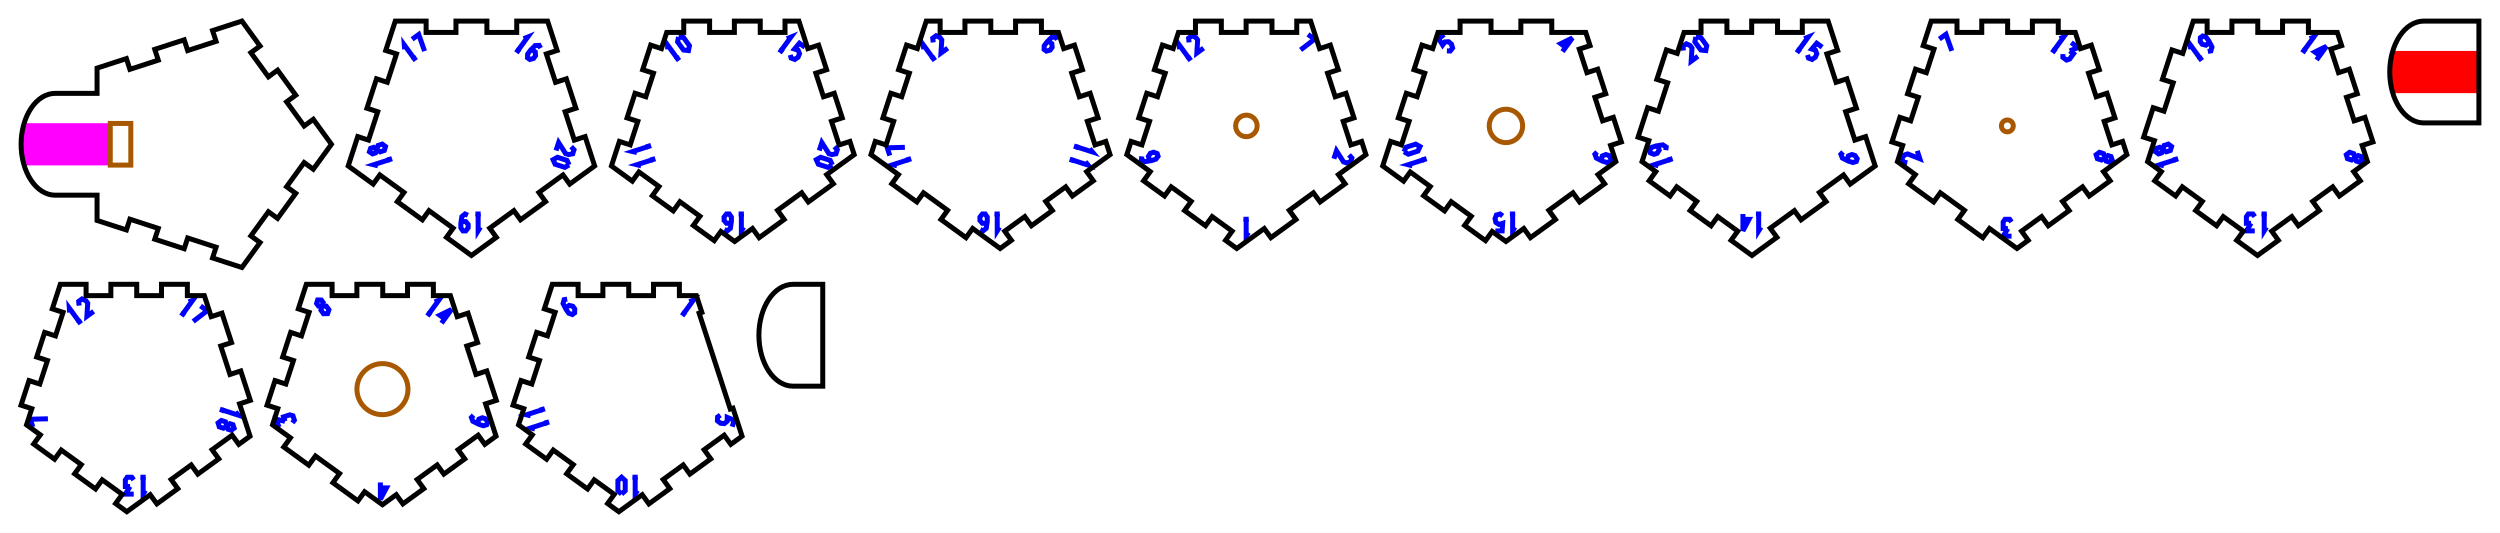
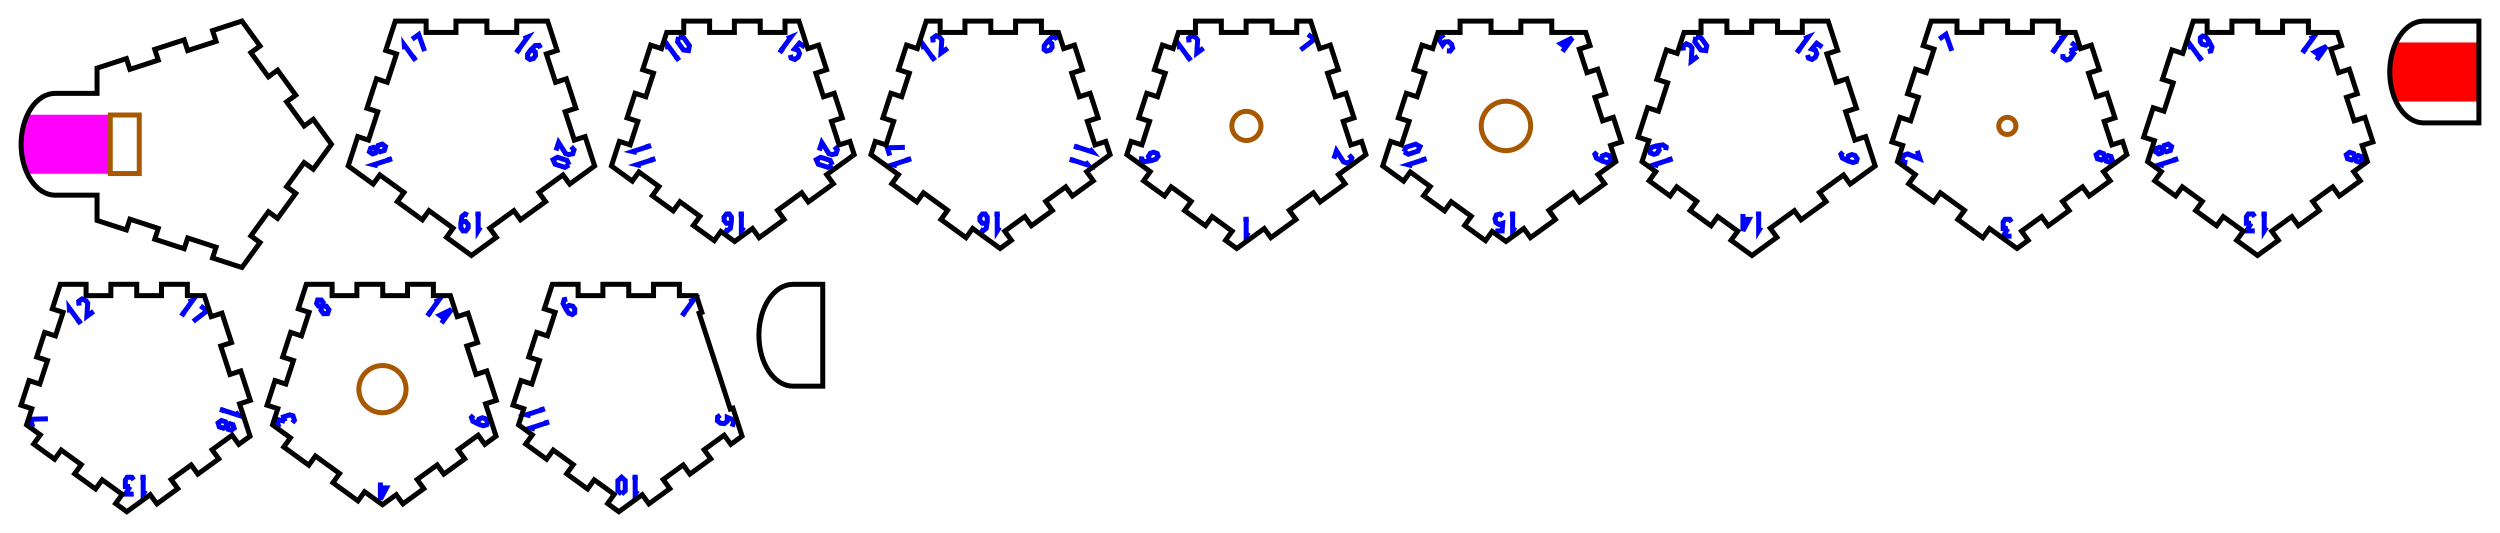
<svg xmlns="http://www.w3.org/2000/svg" width="592.45mm" height="126.25mm" viewBox="0 0 592.45 126.25">
  <rect x="0.0" y="0.0" width="592.45" height="126.25" fill="#ffffff" />
  <g fill="#ff0000" stroke="none">
-     <path d="M 587.384,12.065 L 587.384,22.065 L 567.111,22.065 L 567.024,21.770 L 566.943,21.472 L 566.867,21.171 L 566.796,20.866 L 566.731,20.559 L 566.671,20.250 L 566.616,19.938 L 566.568,19.624 L 566.525,19.308 L 566.488,18.991 L 566.456,18.672 L 566.430,18.352 L 566.410,18.031 L 566.395,17.709 L 566.387,17.387 L 566.384,17.065 L 566.387,16.743 L 566.395,16.421 L 566.410,16.099 L 566.430,15.778 L 566.456,15.458 L 566.488,15.139 L 566.525,14.822 L 566.568,14.506 L 566.616,14.192 L 566.671,13.880 L 566.731,13.571 L 566.796,13.264 L 566.867,12.959 L 566.943,12.658 L 567.024,12.360 L 567.111,12.065 Z" />
+     <path d="M 587.384,10.065 L 587.384,24.065 L 567.886,24.065 L 567.709,23.680 L 567.543,23.286 L 567.386,22.882 L 567.241,22.469 L 567.106,22.048 L 566.982,21.619 L 566.870,21.184 L 566.769,20.742 L 566.679,20.295 L 566.601,19.842 L 566.535,19.386 L 566.481,18.926 L 566.438,18.463 L 566.408,17.998 L 566.390,17.532 L 566.384,17.065 L 566.390,16.598 L 566.408,16.132 L 566.438,15.667 L 566.481,15.204 L 566.535,14.744 L 566.601,14.288 L 566.679,13.835 L 566.769,13.388 L 566.870,12.946 L 566.982,12.511 L 567.106,12.082 L 567.241,11.661 L 567.386,11.248 L 567.543,10.844 L 567.709,10.450 L 567.886,10.065 Z" />
  </g>
  <g fill="#ff00ff" stroke="none">
-     <path d="M 26.065,29.190 L 26.065,39.190 L 5.793,39.190 L 5.706,38.895 L 5.624,38.597 L 5.548,38.295 L 5.477,37.991 L 5.412,37.684 L 5.352,37.374 L 5.298,37.062 L 5.249,36.748 L 5.206,36.433 L 5.169,36.115 L 5.137,35.796 L 5.111,35.476 L 5.091,35.156 L 5.077,34.834 L 5.068,34.512 L 5.065,34.190 L 5.068,33.867 L 5.077,33.545 L 5.091,33.224 L 5.111,32.903 L 5.137,32.583 L 5.169,32.264 L 5.206,31.947 L 5.249,31.631 L 5.298,31.317 L 5.352,31.005 L 5.412,30.695 L 5.477,30.388 L 5.548,30.084 L 5.624,29.783 L 5.706,29.484 L 5.793,29.190 Z" />
+     <path d="M 26.065,27.190 L 26.065,41.190 L 6.567,41.190 L 6.390,40.805 L 6.224,40.410 L 6.068,40.006 L 5.922,39.593 L 5.787,39.172 L 5.663,38.744 L 5.551,38.308 L 5.450,37.866 L 5.360,37.419 L 5.282,36.967 L 5.216,36.510 L 5.162,36.051 L 5.119,35.588 L 5.089,35.123 L 5.071,34.657 L 5.065,34.190 L 5.071,33.723 L 5.089,33.256 L 5.119,32.791 L 5.162,32.329 L 5.216,31.869 L 5.282,31.412 L 5.360,30.960 L 5.450,30.513 L 5.551,30.071 L 5.663,29.635 L 5.787,29.207 L 5.922,28.786 L 6.068,28.373 L 6.224,27.969 L 6.390,27.574 L 6.567,27.190 Z" />
  </g>
  <g fill="none" stroke="#0000ff" stroke-width="1.185">
    <path d="M 95.887,11.684 L 95.811,10.652 L 98.162,13.888" />
    <path d="M 97.680,14.238 L 98.683,13.509" />
    <path d="M 97.662,9.307 L 99.227,8.170 L 100.615,12.106" />
    <path d="M 124.093,9.173 L 125.052,8.782 L 122.701,12.018" />
    <path d="M 122.219,11.668 L 123.222,12.397" />
    <path d="M 128.119,11.406 L 127.766,10.754 L 126.811,10.802 L 125.670,11.950 L 125.035,12.824 L 125.013,13.698 L 125.555,14.092 L 126.440,13.845 L 126.910,13.197 L 126.848,12.312 L 126.206,11.845 L 125.670,11.950" />
    <path d="M 135.350,34.751 L 136.034,35.494 L 135.728,36.438 L 134.737,36.638 L 134.053,36.415 L 132.383,33.787 L 131.770,35.674" />
    <path d="M 134.867,39.086 L 133.838,39.664 L 131.556,38.922 L 131.063,37.850 L 132.092,37.271 L 134.375,38.013 L 134.867,39.086" />
    <path d="M 113.854,53.833 L 113.308,54.713 L 113.308,50.713" />
    <path d="M 113.904,50.713 L 112.664,50.713" />
    <path d="M 110.872,51.033 L 110.202,50.713 L 109.458,51.313 L 109.210,52.913 L 109.210,53.993 L 109.706,54.713 L 110.376,54.713 L 110.946,53.993 L 110.946,53.193 L 110.376,52.513 L 109.582,52.513 L 109.210,52.913" />
    <path d="M 89.559,39.285 L 88.553,39.038 L 92.357,37.802" />
    <path d="M 92.541,38.368 L 92.158,37.189" />
    <path d="M 89.267,35.410 L 88.987,36.231 L 88.264,36.466 L 87.555,35.966 L 87.835,35.145 L 88.558,34.910 L 89.267,35.410 L 90.083,35.979 L 91.072,35.658 L 91.359,34.730 L 90.581,34.148 L 89.592,34.470 L 89.267,35.410" />
    <path d="M 158.266,11.684 L 158.190,10.652 L 160.541,13.888" />
    <path d="M 160.060,14.238 L 161.063,13.509" />
    <path d="M 160.803,8.753 L 161.976,8.890 L 163.386,10.832 L 163.154,11.989 L 161.982,11.852 L 160.571,9.910 L 160.803,8.753" />
    <path d="M 186.472,9.173 L 187.431,8.782 L 185.080,12.018" />
    <path d="M 184.598,11.668 L 185.602,12.397" />
    <path d="M 190.747,11.191 L 189.443,10.243 L 188.284,11.627 L 189.151,11.911 L 189.471,12.736 L 189.114,13.565 L 188.336,14.087 L 187.493,13.771 L 187.273,13.018" />
    <path d="M 197.730,34.751 L 198.413,35.494 L 198.107,36.438 L 197.117,36.638 L 196.432,36.415 L 194.762,33.787 L 194.149,35.674" />
    <path d="M 197.246,39.086 L 196.217,39.664 L 193.935,38.922 L 193.442,37.850 L 194.471,37.271 L 196.754,38.013 L 197.246,39.086" />
    <path d="M 176.233,53.833 L 175.688,54.713 L 175.688,50.713" />
    <path d="M 176.283,50.713 L 175.043,50.713" />
    <path d="M 171.664,54.393 L 172.333,54.713 L 173.077,54.113 L 173.325,52.513 L 173.325,51.433 L 172.829,50.713 L 172.160,50.713 L 171.589,51.433 L 171.589,52.233 L 172.160,52.913 L 172.953,52.913 L 173.325,52.513" />
    <path d="M 151.938,39.285 L 150.932,39.038 L 154.737,37.802" />
    <path d="M 154.921,38.368 L 154.537,37.189" />
    <path d="M 150.924,36.166 L 149.919,35.919 L 153.723,34.683" />
    <path d="M 153.907,35.249 L 153.524,34.070" />
    <path d="M 218.901,11.684 L 218.825,10.652 L 221.177,13.888" />
    <path d="M 220.695,14.238 L 221.698,13.509" />
    <path d="M 221.154,10.048 L 221.038,9.044 L 221.840,8.461 L 222.759,8.882 L 223.182,9.464 L 222.987,12.572 L 224.593,11.406" />
    <path d="M 250.541,9.431 L 250.188,8.779 L 249.233,8.827 L 248.092,9.975 L 247.457,10.849 L 247.435,11.723 L 247.977,12.117 L 248.862,11.870 L 249.332,11.222 L 249.270,10.337 L 248.628,9.871 L 248.092,9.975" />
    <path d="M 258.212,35.223 L 258.880,36.013 L 255.076,34.777" />
    <path d="M 255.260,34.211 L 254.877,35.391" />
    <path d="M 257.198,38.342 L 257.867,39.133 L 254.062,37.897" />
    <path d="M 254.246,37.331 L 253.863,38.510" />
    <path d="M 236.869,53.833 L 236.323,54.713 L 236.323,50.713" />
    <path d="M 236.918,50.713 L 235.678,50.713" />
    <path d="M 232.299,54.393 L 232.969,54.713 L 233.713,54.113 L 233.961,52.513 L 233.961,51.433 L 233.465,50.713 L 232.795,50.713 L 232.225,51.433 L 232.225,52.233 L 232.795,52.913 L 233.589,52.913 L 233.961,52.513" />
    <path d="M 212.574,39.285 L 211.568,39.038 L 215.372,37.802" />
    <path d="M 215.556,38.368 L 215.173,37.189" />
    <path d="M 210.861,36.862 L 210.263,35.023 L 214.435,34.919" />
    <path d="M 279.537,11.684 L 279.461,10.652 L 281.812,13.888" />
    <path d="M 281.331,14.238 L 282.334,13.509" />
    <path d="M 281.789,10.048 L 281.673,9.044 L 282.476,8.461 L 283.394,8.882 L 283.817,9.464 L 283.623,12.572 L 285.228,11.406" />
    <path d="M 309.960,8.152 L 311.525,9.289 L 308.211,11.825" />
    <path d="M 319.683,36.698 L 320.367,37.441 L 320.060,38.385 L 319.070,38.584 L 318.385,38.362 L 316.716,35.733 L 316.103,37.620" />
    <path d="M 295.864,55.083 L 295.319,55.963 L 295.319,51.963" />
    <path d="M 295.914,51.963 L 294.674,51.963" />
    <path d="M 270.582,37.059 L 270.485,37.795 L 271.285,38.317 L 272.884,38.059 L 273.911,37.725 L 274.442,37.031 L 274.235,36.394 L 273.374,36.074 L 272.613,36.321 L 272.143,37.074 L 272.388,37.828 L 272.884,38.059" />
    <path d="M 342.223,8.196 L 340.919,9.143 L 341.877,10.672 L 342.414,9.936 L 343.298,9.887 L 343.976,10.482 L 344.233,11.383 L 343.671,12.088 L 342.888,12.064" />
    <path d="M 370.280,12.233 L 372.631,8.997 L 369.869,10.352 L 371.474,11.519" />
    <path d="M 378.466,36.021 L 377.955,36.559 L 378.295,37.452 L 379.741,38.182 L 380.768,38.516 L 381.606,38.267 L 381.813,37.630 L 381.304,36.865 L 380.543,36.618 L 379.720,36.950 L 379.475,37.705 L 379.741,38.182" />
    <path d="M 359.012,53.833 L 358.466,54.713 L 358.466,50.713" />
    <path d="M 359.061,50.713 L 357.821,50.713" />
    <path d="M 354.368,54.713 L 355.980,54.713 L 356.104,52.913 L 355.236,53.193 L 354.492,52.713 L 354.293,51.833 L 354.616,50.953 L 355.484,50.713 L 356.104,51.193" />
    <path d="M 334.716,39.285 L 333.711,39.038 L 337.515,37.802" />
    <path d="M 337.699,38.368 L 337.316,37.189" />
    <path d="M 332.713,35.966 L 333.205,34.893 L 335.488,34.152 L 336.517,34.730 L 336.024,35.803 L 333.742,36.544 L 332.713,35.966" />
    <path d="M 398.943,11.976 L 398.827,10.972 L 399.630,10.389 L 400.548,10.810 L 400.971,11.392 L 400.777,14.500 L 402.382,13.334" />
    <path d="M 401.882,8.753 L 403.054,8.890 L 404.465,10.832 L 404.233,11.989 L 403.061,11.852 L 401.650,9.910 L 401.882,8.753" />
    <path d="M 427.551,9.173 L 428.510,8.782 L 426.159,12.018" />
    <path d="M 425.677,11.668 L 426.680,12.397" />
    <path d="M 431.825,11.191 L 430.521,10.243 L 429.363,11.627 L 430.230,11.911 L 430.549,12.736 L 430.193,13.565 L 429.415,14.087 L 428.571,13.771 L 428.352,13.018" />
    <path d="M 436.766,36.021 L 436.255,36.559 L 436.596,37.452 L 438.041,38.182 L 439.068,38.516 L 439.906,38.267 L 440.113,37.630 L 439.604,36.865 L 438.843,36.618 L 438.021,36.950 L 437.775,37.705 L 438.041,38.182" />
    <path d="M 417.312,53.833 L 416.766,54.713 L 416.766,50.713" />
    <path d="M 417.361,50.713 L 416.121,50.713" />
    <path d="M 413.040,50.713 L 413.040,54.713 L 414.478,51.993 L 412.494,51.993" />
    <path d="M 393.017,39.285 L 392.011,39.038 L 395.815,37.802" />
    <path d="M 395.999,38.368 L 395.616,37.189" />
    <path d="M 394.758,35.584 L 394.855,34.848 L 394.055,34.326 L 392.457,34.584 L 391.429,34.918 L 390.898,35.612 L 391.105,36.249 L 391.966,36.569 L 392.727,36.322 L 393.197,35.569 L 392.952,34.815 L 392.457,34.584" />
    <path d="M 459.584,9.260 L 461.149,8.123 L 462.537,12.059" />
    <path d="M 488.076,9.173 L 489.035,8.782 L 486.684,12.018" />
    <path d="M 486.202,11.668 L 487.205,12.397" />
    <path d="M 490.846,10.098 L 492.451,11.264 L 490.490,12.064" />
    <path d="M 490.490,12.064 L 491.393,12.720 L 490.476,13.982 L 489.738,14.238 L 488.856,13.596 L 488.871,12.816" />
    <path d="M 498.834,37.357 L 499.543,36.857 L 500.266,37.092 L 500.546,37.913 L 499.837,38.413 L 499.114,38.178 L 498.834,37.357 L 498.509,36.417 L 497.520,36.095 L 496.742,36.677 L 497.029,37.605 L 498.018,37.926 L 498.834,37.357" />
    <path d="M 476.693,55.963 L 474.709,55.963 L 475.825,54.163" />
    <path d="M 475.825,54.163 L 474.709,54.163 L 474.709,52.603 L 475.155,51.963 L 476.246,51.963 L 476.693,52.603" />
    <path d="M 451.999,38.584 L 451.009,38.385 L 450.702,37.441 L 451.386,36.698 L 452.071,36.475 L 454.967,37.620 L 454.353,35.733" />
    <path d="M 519.152,11.684 L 519.076,10.652 L 521.427,13.888" />
    <path d="M 520.946,14.238 L 521.949,13.509" />
    <path d="M 523.211,12.197 L 523.940,12.062 L 524.190,11.139 L 523.450,9.699 L 522.815,8.825 L 521.990,8.534 L 521.449,8.928 L 521.411,9.846 L 521.881,10.493 L 522.742,10.708 L 523.384,10.241 L 523.450,9.699" />
    <path d="M 547.359,9.173 L 548.317,8.782 L 545.966,12.018" />
    <path d="M 545.485,11.668 L 546.488,12.397" />
    <path d="M 548.981,14.208 L 551.332,10.972 L 548.569,12.327 L 550.175,13.494" />
    <path d="M 558.117,37.357 L 558.826,36.857 L 559.548,37.092 L 559.828,37.913 L 559.119,38.413 L 558.397,38.178 L 558.117,37.357 L 557.791,36.417 L 556.802,36.095 L 556.024,36.677 L 556.312,37.605 L 557.301,37.926 L 558.117,37.357" />
    <path d="M 537.119,53.833 L 536.574,54.713 L 536.574,50.713" />
    <path d="M 537.169,50.713 L 535.929,50.713" />
    <path d="M 534.335,54.713 L 532.351,54.713 L 533.467,52.913" />
    <path d="M 533.467,52.913 L 532.351,52.913 L 532.351,51.353 L 532.798,50.713 L 533.889,50.713 L 534.335,51.353" />
    <path d="M 512.824,39.285 L 511.819,39.038 L 515.623,37.802" />
    <path d="M 515.807,38.368 L 515.424,37.189" />
    <path d="M 512.532,35.410 L 512.252,36.231 L 511.530,36.466 L 510.820,35.966 L 511.100,35.145 L 511.823,34.910 L 512.532,35.410 L 513.348,35.979 L 514.337,35.658 L 514.625,34.730 L 513.847,34.148 L 512.858,34.470 L 512.532,35.410" />
    <path d="M 16.504,74.064 L 16.428,73.031 L 18.779,76.267" />
    <path d="M 18.298,76.617 L 19.301,75.888" />
    <path d="M 18.756,72.427 L 18.640,71.424 L 19.443,70.841 L 20.362,71.261 L 20.785,71.843 L 20.590,74.951 L 22.195,73.785" />
    <path d="M 44.711,71.552 L 45.669,71.161 L 43.318,74.397" />
    <path d="M 42.837,74.047 L 43.840,74.776" />
    <path d="M 47.520,72.506 L 49.085,73.643 L 45.771,76.179" />
    <path d="M 55.815,97.602 L 56.483,98.393 L 52.679,97.157" />
    <path d="M 52.863,96.590 L 52.480,97.770" />
    <path d="M 53.773,100.909 L 54.482,100.409 L 55.205,100.644 L 55.485,101.465 L 54.776,101.965 L 54.053,101.730 L 53.773,100.909 L 53.448,99.968 L 52.458,99.647 L 51.681,100.229 L 51.968,101.157 L 52.957,101.478 L 53.773,100.909" />
    <path d="M 34.472,116.212 L 33.926,117.092 L 33.926,113.092" />
    <path d="M 34.521,113.092 L 33.281,113.092" />
    <path d="M 31.688,117.092 L 29.704,117.092 L 30.820,115.292" />
    <path d="M 30.820,115.292 L 29.704,115.292 L 29.704,113.732 L 30.150,113.092 L 31.241,113.092 L 31.688,113.732" />
    <path d="M 7.782,101.188 L 7.184,99.349 L 11.356,99.245" />
    <path d="M 76.339,72.541 L 75.472,72.529 L 75.025,71.914 L 75.281,71.085 L 76.149,71.098 L 76.595,71.712 L 76.339,72.541 L 76.050,73.493 L 76.661,74.335 L 77.632,74.321 L 77.945,73.402 L 77.334,72.560 L 76.339,72.541" />
    <path d="M 103.011,71.552 L 103.970,71.161 L 101.618,74.397" />
    <path d="M 101.137,74.047 L 102.140,74.776" />
    <path d="M 104.633,76.588 L 106.984,73.352 L 104.222,74.707 L 105.827,75.873" />
    <path d="M 112.226,98.400 L 111.715,98.938 L 112.056,99.831 L 113.501,100.561 L 114.528,100.895 L 115.366,100.646 L 115.573,100.009 L 115.064,99.244 L 114.303,98.997 L 113.480,99.329 L 113.235,100.084 L 113.501,100.561" />
    <path d="M 90.140,114.342 L 90.140,118.342 L 91.578,115.622 L 89.594,115.622" />
    <path d="M 66.097,101.236 L 65.484,99.349 L 67.541,99.854" />
    <path d="M 67.541,99.854 L 67.196,98.792 L 68.680,98.310 L 69.426,98.537 L 69.763,99.575 L 69.293,100.197" />
    <path d="M 134.411,70.877 L 133.682,71.012 L 133.432,71.935 L 134.172,73.375 L 134.807,74.249 L 135.632,74.540 L 136.173,74.146 L 136.211,73.228 L 135.741,72.581 L 134.880,72.366 L 134.238,72.833 L 134.172,73.375" />
    <path d="M 163.372,71.505 L 164.331,71.114 L 161.979,74.350" />
    <path d="M 161.498,74.000 L 162.501,74.729" />
    <path d="M 173.513,101.118 L 174.011,99.585 L 172.337,98.910 L 172.335,99.822 L 171.649,100.382 L 170.751,100.298 L 170.013,99.720 L 170.053,98.820 L 170.702,98.379" />
    <path d="M 151.072,116.212 L 150.526,117.092 L 150.526,113.092" />
    <path d="M 151.122,113.092 L 149.882,113.092" />
    <path d="M 147.296,117.092 L 146.428,116.292 L 146.428,113.892 L 147.296,113.092 L 148.164,113.892 L 148.164,116.292 L 147.296,117.092" />
    <path d="M 126.777,101.665 L 125.771,101.418 L 129.575,100.182" />
    <path d="M 129.759,100.748 L 129.376,99.568" />
    <path d="M 125.763,98.545 L 124.758,98.298 L 128.562,97.062" />
    <path d="M 128.746,97.628 L 128.363,96.449" />
  </g>
  <g fill="none" stroke="#a85800" stroke-width="1.185">
-     <path d="M 26.130,29.255 L 31.000,29.255 L 31.000,39.125 L 26.130,39.125 Z" />
-     <circle cx="295.368" cy="29.840" r="2.552" />
-     <circle cx="356.876" cy="29.840" r="3.955" />
-     <circle cx="475.701" cy="29.840" r="1.408" />
-     <circle cx="90.636" cy="92.219" r="6.051" />
+     <path d="M 26.130,27.255 L 33.000,27.255 L 33.000,41.125 L 26.130,41.125 Z" />
+     <circle cx="295.368" cy="29.840" r="3.456" />
+     <circle cx="356.876" cy="29.840" r="5.855" />
+     <circle cx="475.701" cy="29.840" r="2.036" />
+     <circle cx="90.636" cy="92.219" r="5.593" />
  </g>
  <g fill="none" stroke="#000000" stroke-width="1.185">
    <path d="M 78.544,34.190 L 74.246,28.274 L 72.075,29.851 L 67.919,24.131 L 70.090,22.554 L 65.782,16.624 L 63.611,18.201 L 59.455,12.481 L 61.626,10.904 L 57.328,4.989 L 50.374,7.248 L 51.203,9.800 L 44.479,11.985 L 43.650,9.433 L 36.678,11.698 L 37.507,14.250 L 30.784,16.435 L 29.954,13.883 L 23.000,16.142 L 23.000,22.125 L 13.063,22.125 L 12.271,22.183 L 11.486,22.358 L 10.716,22.647 L 9.969,23.048 L 9.253,23.556 L 8.574,24.166 L 7.939,24.872 L 7.354,25.668 L 6.824,26.546 L 6.354,27.496 L 5.948,28.511 L 5.611,29.580 L 5.346,30.693 L 5.154,31.840 L 5.039,33.009 L 5.000,34.190 L 5.039,35.370 L 5.154,36.539 L 5.346,37.686 L 5.611,38.799 L 5.948,39.868 L 6.354,40.883 L 6.824,41.834 L 7.354,42.711 L 7.939,43.507 L 8.574,44.213 L 9.253,44.824 L 9.969,45.332 L 10.716,45.732 L 11.486,46.021 L 12.271,46.196 L 13.063,46.255 L 23.000,46.255 L 23.000,52.237 L 29.954,54.496 L 30.784,51.944 L 37.507,54.129 L 36.678,56.681 L 43.650,58.946 L 44.479,56.394 L 51.203,58.579 L 50.374,61.131 L 57.328,63.391 L 61.626,57.475 L 59.455,55.898 L 63.611,50.178 L 65.782,51.755 L 70.090,45.825 L 67.919,44.248 L 72.075,38.528 L 74.246,40.105 Z" />
    <path d="M 93.671,5.000 L 100.983,5.000 L 100.983,7.683 L 108.053,7.683 L 108.053,5.000 L 115.383,5.000 L 115.383,7.683 L 122.453,7.683 L 122.453,5.000 L 129.765,5.000 L 132.025,11.954 L 129.473,12.784 L 131.658,19.507 L 134.209,18.678 L 136.475,25.650 L 133.923,26.479 L 136.107,33.203 L 138.659,32.374 L 140.919,39.328 L 135.003,43.626 L 133.426,41.455 L 127.706,45.611 L 129.283,47.782 L 123.353,52.090 L 121.776,49.919 L 116.056,54.075 L 117.634,56.246 L 111.718,60.544 L 105.802,56.246 L 107.379,54.075 L 101.660,49.919 L 100.082,52.090 L 94.152,47.782 L 95.730,45.611 L 90.010,41.455 L 88.433,43.626 L 82.517,39.328 L 84.776,32.374 L 87.328,33.203 L 89.513,26.479 L 86.961,25.650 L 89.226,18.678 L 91.778,19.507 L 93.963,12.784 L 91.411,11.954 Z" />
    <path d="M 157.999,7.683 L 162.032,7.683 L 162.032,5.000 L 168.162,5.000 L 168.162,7.683 L 174.032,7.683 L 174.032,5.000 L 180.162,5.000 L 180.162,7.683 L 186.032,7.683 L 186.032,5.000 L 189.323,5.000 L 191.441,11.519 L 193.993,10.689 L 195.887,16.519 L 193.335,17.349 L 195.149,22.931 L 197.701,22.102 L 199.595,27.932 L 197.043,28.761 L 198.857,34.344 L 201.409,33.515 L 202.426,36.645 L 195.910,41.379 L 197.488,43.549 L 191.558,47.858 L 189.980,45.687 L 184.261,49.843 L 185.838,52.014 L 179.908,56.322 L 178.330,54.151 L 174.097,57.227 L 170.835,54.857 L 169.257,57.027 L 164.298,53.424 L 165.875,51.253 L 161.126,47.803 L 159.549,49.974 L 154.590,46.371 L 156.167,44.200 L 151.418,40.750 L 149.841,42.921 L 144.896,39.328 L 146.785,33.515 L 149.337,34.344 L 151.151,28.761 L 148.599,27.932 L 150.493,22.102 L 153.045,22.931 L 154.859,17.349 L 152.307,16.519 L 154.201,10.689 L 156.753,11.519 Z" />
    <path d="M 219.507,5.000 L 222.798,5.000 L 222.798,7.683 L 228.668,7.683 L 228.668,5.000 L 234.798,5.000 L 234.798,7.683 L 240.668,7.683 L 240.668,5.000 L 246.798,5.000 L 246.798,7.683 L 250.830,7.683 L 252.077,11.519 L 254.628,10.689 L 256.523,16.519 L 253.971,17.349 L 255.785,22.931 L 258.337,22.102 L 260.231,27.932 L 257.679,28.761 L 259.493,34.344 L 262.045,33.515 L 263.062,36.645 L 257.517,40.673 L 259.094,42.844 L 254.135,46.447 L 252.557,44.276 L 247.809,47.727 L 249.386,49.898 L 244.426,53.501 L 242.849,51.330 L 238.100,54.780 L 239.678,56.951 L 237.015,58.885 L 230.499,54.151 L 228.922,56.322 L 222.992,52.014 L 224.569,49.843 L 218.849,45.687 L 217.272,47.858 L 211.342,43.549 L 212.919,41.379 L 206.403,36.645 L 207.420,33.515 L 209.972,34.344 L 211.786,28.761 L 209.234,27.932 L 211.129,22.102 L 213.681,22.931 L 215.495,17.349 L 212.943,16.519 L 214.837,10.689 L 217.389,11.519 Z" />
    <path d="M 279.270,7.683 L 283.303,7.683 L 283.303,5.000 L 289.433,5.000 L 289.433,7.683 L 295.303,7.683 L 295.303,5.000 L 301.433,5.000 L 301.433,7.683 L 307.303,7.683 L 307.303,5.000 L 310.594,5.000 L 312.712,11.519 L 315.264,10.689 L 317.158,16.519 L 314.606,17.349 L 316.420,22.931 L 318.972,22.102 L 320.866,27.932 L 318.315,28.761 L 320.128,34.344 L 322.680,33.515 L 323.697,36.645 L 317.181,41.379 L 318.759,43.549 L 312.829,47.858 L 311.251,45.687 L 305.532,49.843 L 307.109,52.014 L 301.179,56.322 L 299.602,54.151 L 293.086,58.885 L 290.423,56.951 L 292.000,54.780 L 287.252,51.330 L 285.674,53.501 L 280.715,49.898 L 282.292,47.727 L 277.543,44.276 L 275.966,46.447 L 271.007,42.844 L 272.584,40.673 L 267.039,36.645 L 268.056,33.515 L 270.608,34.344 L 272.422,28.761 L 269.870,27.932 L 271.764,22.102 L 274.316,22.931 L 276.130,17.349 L 273.578,16.519 L 275.472,10.689 L 278.024,11.519 Z" />
    <path d="M 340.778,7.683 L 346.011,7.683 L 346.011,5.000 L 353.341,5.000 L 353.341,7.683 L 360.411,7.683 L 360.411,5.000 L 367.741,5.000 L 367.741,7.683 L 375.795,7.683 L 376.812,10.813 L 374.260,11.642 L 376.074,17.225 L 378.625,16.396 L 380.520,22.226 L 377.968,23.055 L 379.782,28.638 L 382.334,27.808 L 384.228,33.638 L 381.676,34.468 L 382.922,38.303 L 378.689,41.379 L 380.266,43.549 L 374.336,47.858 L 372.759,45.687 L 367.039,49.843 L 368.616,52.014 L 362.686,56.322 L 361.109,54.151 L 356.876,57.227 L 353.613,54.857 L 352.036,57.027 L 347.077,53.424 L 348.654,51.253 L 343.905,47.803 L 342.328,49.974 L 337.368,46.371 L 338.946,44.200 L 334.197,40.750 L 332.619,42.921 L 327.675,39.328 L 329.563,33.515 L 332.115,34.344 L 333.929,28.761 L 331.377,27.932 L 333.272,22.102 L 335.823,22.931 L 337.637,17.349 L 335.085,16.519 L 336.980,10.689 L 339.532,11.519 Z" />
    <path d="M 399.078,7.683 L 403.111,7.683 L 403.111,5.000 L 409.241,5.000 L 409.241,7.683 L 415.111,7.683 L 415.111,5.000 L 421.241,5.000 L 421.241,7.683 L 427.111,7.683 L 427.111,5.000 L 433.223,5.000 L 435.483,11.954 L 432.931,12.784 L 435.115,19.507 L 437.667,18.678 L 439.932,25.650 L 437.380,26.479 L 439.565,33.203 L 442.117,32.374 L 444.377,39.328 L 438.461,43.626 L 436.884,41.455 L 431.164,45.611 L 432.741,47.782 L 426.811,52.090 L 425.234,49.919 L 419.514,54.075 L 421.091,56.246 L 415.176,60.544 L 410.231,56.951 L 411.808,54.780 L 407.059,51.330 L 405.482,53.501 L 400.523,49.898 L 402.100,47.727 L 397.351,44.276 L 395.774,46.447 L 390.814,42.844 L 392.392,40.673 L 389.129,38.303 L 390.746,33.326 L 388.194,32.497 L 390.459,25.526 L 393.011,26.355 L 395.196,19.631 L 392.644,18.802 L 394.909,11.831 L 397.461,12.660 Z" />
    <path d="M 457.654,5.000 L 463.766,5.000 L 463.766,7.683 L 469.636,7.683 L 469.636,5.000 L 475.766,5.000 L 475.766,7.683 L 481.636,7.683 L 481.636,5.000 L 487.766,5.000 L 487.766,7.683 L 491.799,7.683 L 493.045,11.519 L 495.597,10.689 L 497.491,16.519 L 494.939,17.349 L 496.753,22.931 L 499.305,22.102 L 501.199,27.932 L 498.647,28.761 L 500.461,34.344 L 503.013,33.515 L 504.030,36.645 L 498.485,40.673 L 500.062,42.844 L 495.103,46.447 L 493.526,44.276 L 488.777,47.727 L 490.354,49.898 L 485.395,53.501 L 483.818,51.330 L 479.069,54.780 L 480.646,56.951 L 477.983,58.885 L 471.468,54.151 L 469.890,56.322 L 463.960,52.014 L 465.537,49.843 L 459.818,45.687 L 458.240,47.858 L 452.310,43.549 L 453.888,41.379 L 449.654,38.303 L 450.900,34.468 L 448.348,33.638 L 450.243,27.808 L 452.795,28.638 L 454.609,23.055 L 452.057,22.226 L 453.951,16.396 L 456.503,17.225 L 458.317,11.642 L 455.765,10.813 Z" />
    <path d="M 519.757,5.000 L 523.048,5.000 L 523.048,7.683 L 528.918,7.683 L 528.918,5.000 L 535.048,5.000 L 535.048,7.683 L 540.918,7.683 L 540.918,5.000 L 547.048,5.000 L 547.048,7.683 L 553.902,7.683 L 554.919,10.813 L 552.367,11.642 L 554.181,17.225 L 556.733,16.396 L 558.628,22.226 L 556.076,23.055 L 557.890,28.638 L 560.441,27.808 L 562.336,33.638 L 559.784,34.468 L 561.030,38.303 L 557.767,40.673 L 559.345,42.844 L 554.385,46.447 L 552.808,44.276 L 548.059,47.727 L 549.636,49.898 L 544.677,53.501 L 543.100,51.330 L 538.351,54.780 L 539.928,56.951 L 534.983,60.544 L 530.038,56.951 L 531.616,54.780 L 526.867,51.330 L 525.290,53.501 L 520.330,49.898 L 521.907,47.727 L 517.158,44.276 L 515.581,46.447 L 510.622,42.844 L 512.199,40.673 L 508.937,38.303 L 510.554,33.326 L 508.002,32.497 L 510.267,25.526 L 512.819,26.355 L 515.004,19.631 L 512.452,18.802 L 514.717,11.831 L 517.269,12.660 Z" />
    <path d="M 587.449,5.000 L 587.449,29.130 L 574.381,29.130 L 573.590,29.072 L 572.805,28.897 L 572.035,28.608 L 571.288,28.207 L 570.572,27.699 L 569.893,27.089 L 569.258,26.382 L 568.673,25.586 L 568.143,24.709 L 567.673,23.758 L 567.267,22.744 L 566.930,21.675 L 566.665,20.561 L 566.473,19.415 L 566.357,18.245 L 566.319,17.065 L 566.357,15.885 L 566.473,14.715 L 566.665,13.569 L 566.930,12.455 L 567.267,11.386 L 567.673,10.372 L 568.143,9.421 L 568.673,8.544 L 569.258,7.748 L 569.893,7.041 L 570.572,6.431 L 571.288,5.923 L 572.035,5.522 L 572.805,5.233 L 573.590,5.058 L 574.381,5.000 Z" />
    <path d="M 14.288,67.379 L 20.401,67.379 L 20.401,70.063 L 26.271,70.063 L 26.271,67.379 L 32.401,67.379 L 32.401,70.063 L 38.271,70.063 L 38.271,67.379 L 44.401,67.379 L 44.401,70.063 L 48.433,70.063 L 50.050,75.039 L 52.602,74.210 L 54.867,81.181 L 52.315,82.010 L 54.500,88.734 L 57.052,87.905 L 59.317,94.876 L 56.765,95.706 L 59.254,103.365 L 56.592,105.300 L 55.014,103.129 L 50.266,106.579 L 51.843,108.750 L 46.883,112.353 L 45.306,110.182 L 40.557,113.633 L 42.135,115.803 L 37.175,119.407 L 35.598,117.236 L 30.053,121.265 L 27.391,119.330 L 28.968,117.159 L 24.219,113.709 L 22.642,115.880 L 17.682,112.277 L 19.260,110.106 L 14.511,106.656 L 12.933,108.826 L 7.974,105.223 L 9.551,103.053 L 6.289,100.682 L 7.535,96.847 L 4.983,96.018 L 6.877,90.188 L 9.429,91.017 L 11.243,85.434 L 8.691,84.605 L 10.586,78.775 L 13.138,79.604 L 14.951,74.021 L 12.400,73.192 Z" />
    <path d="M 72.588,67.379 L 78.701,67.379 L 78.701,70.063 L 84.571,70.063 L 84.571,67.379 L 90.701,67.379 L 90.701,70.063 L 96.571,70.063 L 96.571,67.379 L 102.701,67.379 L 102.701,70.063 L 106.733,70.063 L 108.350,75.039 L 110.902,74.210 L 113.167,81.181 L 110.616,82.010 L 112.800,88.734 L 115.352,87.905 L 117.617,94.876 L 115.065,95.706 L 117.554,103.365 L 114.892,105.300 L 113.315,103.129 L 108.566,106.579 L 110.143,108.750 L 105.184,112.353 L 103.606,110.182 L 98.858,113.633 L 100.435,115.803 L 95.475,119.407 L 93.898,117.236 L 90.636,119.606 L 86.402,116.530 L 84.825,118.701 L 78.895,114.393 L 80.472,112.222 L 74.753,108.066 L 73.175,110.237 L 67.245,105.929 L 68.822,103.758 L 64.589,100.682 L 65.835,96.847 L 63.283,96.018 L 65.178,90.188 L 67.730,91.017 L 69.543,85.434 L 66.991,84.605 L 68.886,78.775 L 71.438,79.604 L 73.252,74.021 L 70.700,73.192 Z" />
    <path d="M 130.889,67.379 L 137.001,67.379 L 137.001,70.063 L 142.871,70.063 L 142.871,67.379 L 149.001,67.379 L 149.001,70.063 L 154.871,70.063 L 154.871,67.379 L 161.001,67.379 L 161.001,70.063 L 165.034,70.063 L 166.320,74.021 L 165.682,74.229 L 166.033,75.308 L 168.258,82.156 L 170.483,89.003 L 172.707,95.851 L 173.058,96.930 L 173.696,96.723 L 175.854,103.365 L 173.192,105.300 L 171.615,103.129 L 166.866,106.579 L 168.443,108.750 L 163.484,112.353 L 161.907,110.182 L 157.158,113.633 L 158.735,115.803 L 153.776,119.407 L 152.198,117.236 L 146.653,121.265 L 143.991,119.330 L 145.568,117.159 L 140.819,113.709 L 139.242,115.880 L 134.283,112.277 L 135.860,110.106 L 131.111,106.656 L 129.534,108.826 L 124.575,105.223 L 126.152,103.053 L 122.889,100.682 L 124.135,96.847 L 121.583,96.018 L 123.478,90.188 L 126.030,91.017 L 127.844,85.434 L 125.292,84.605 L 127.186,78.775 L 129.738,79.604 L 131.552,74.021 L 129.000,73.192 Z" />
    <path d="M 194.973,67.379 L 194.973,91.509 L 187.906,91.509 L 187.114,91.451 L 186.329,91.276 L 185.559,90.987 L 184.812,90.586 L 184.096,90.078 L 183.417,89.468 L 182.782,88.761 L 182.197,87.966 L 181.667,87.088 L 181.197,86.138 L 180.791,85.123 L 180.454,84.054 L 180.189,82.941 L 179.997,81.794 L 179.882,80.625 L 179.843,79.444 L 179.882,78.264 L 179.997,77.095 L 180.189,75.948 L 180.454,74.835 L 180.791,73.766 L 181.197,72.751 L 181.667,71.800 L 182.197,70.923 L 182.782,70.127 L 183.417,69.421 L 184.096,68.810 L 184.812,68.302 L 185.559,67.902 L 186.329,67.612 L 187.114,67.438 L 187.906,67.379 Z" />
  </g>
</svg>
